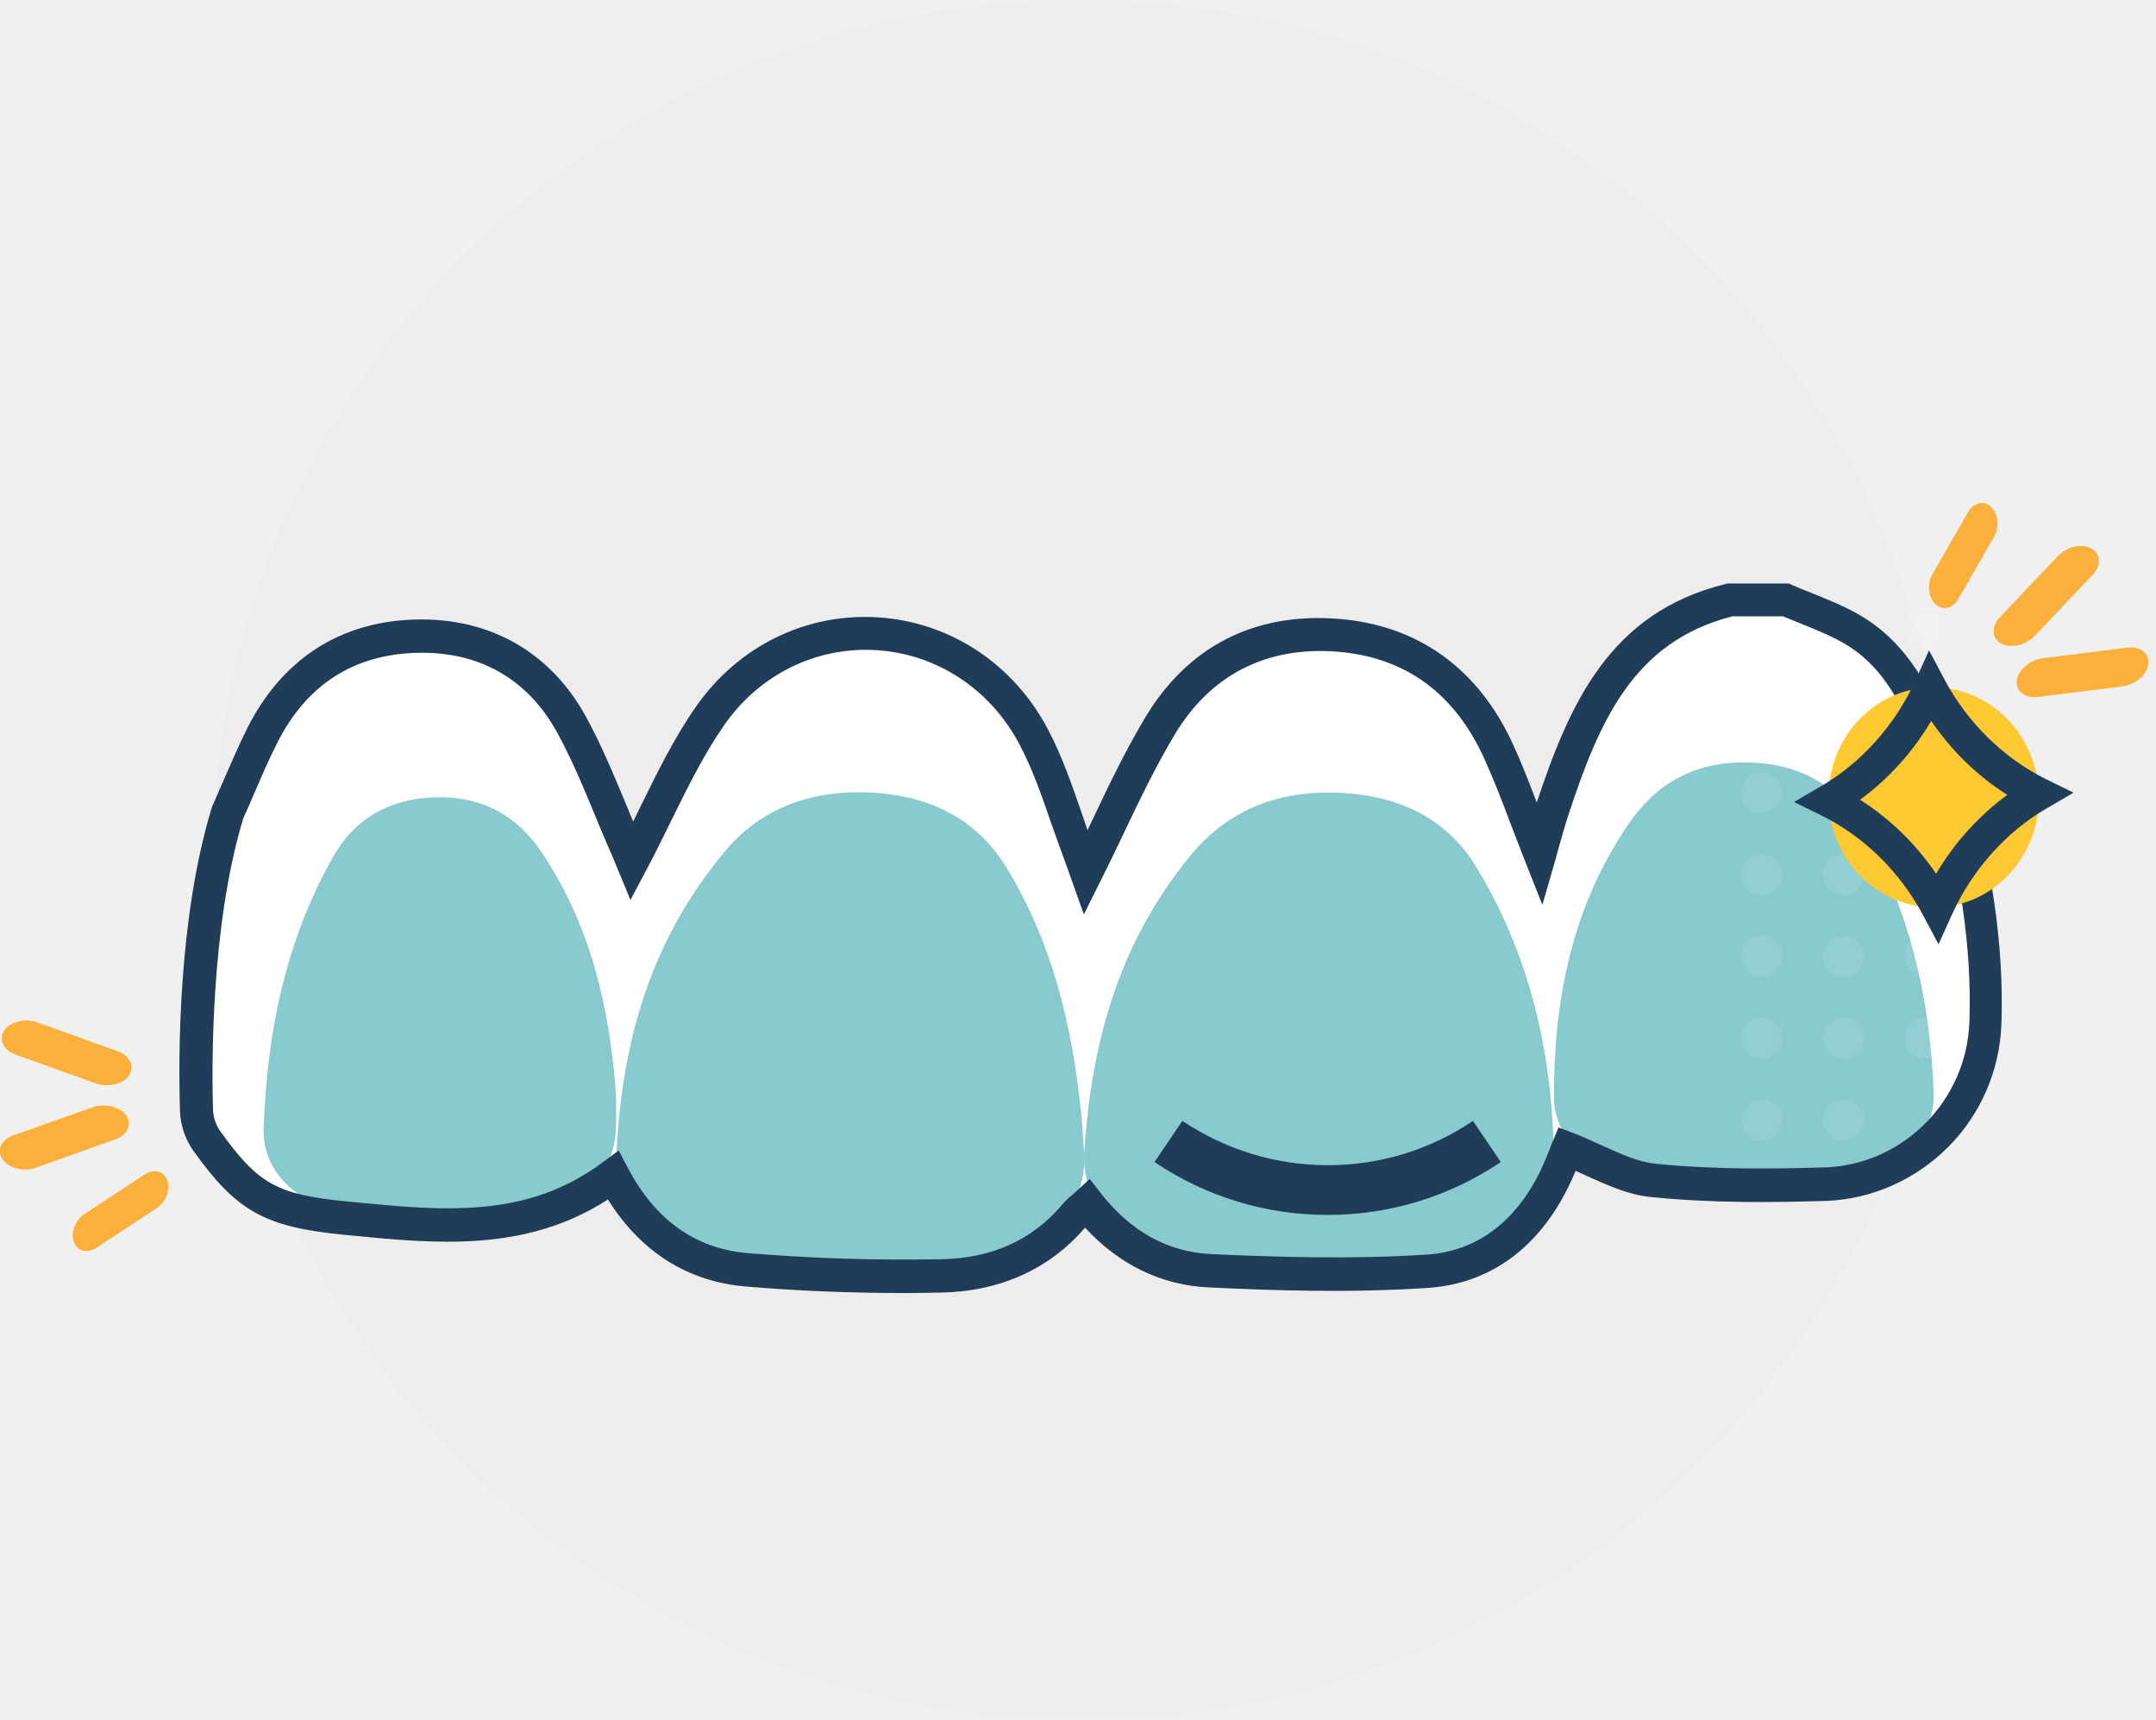
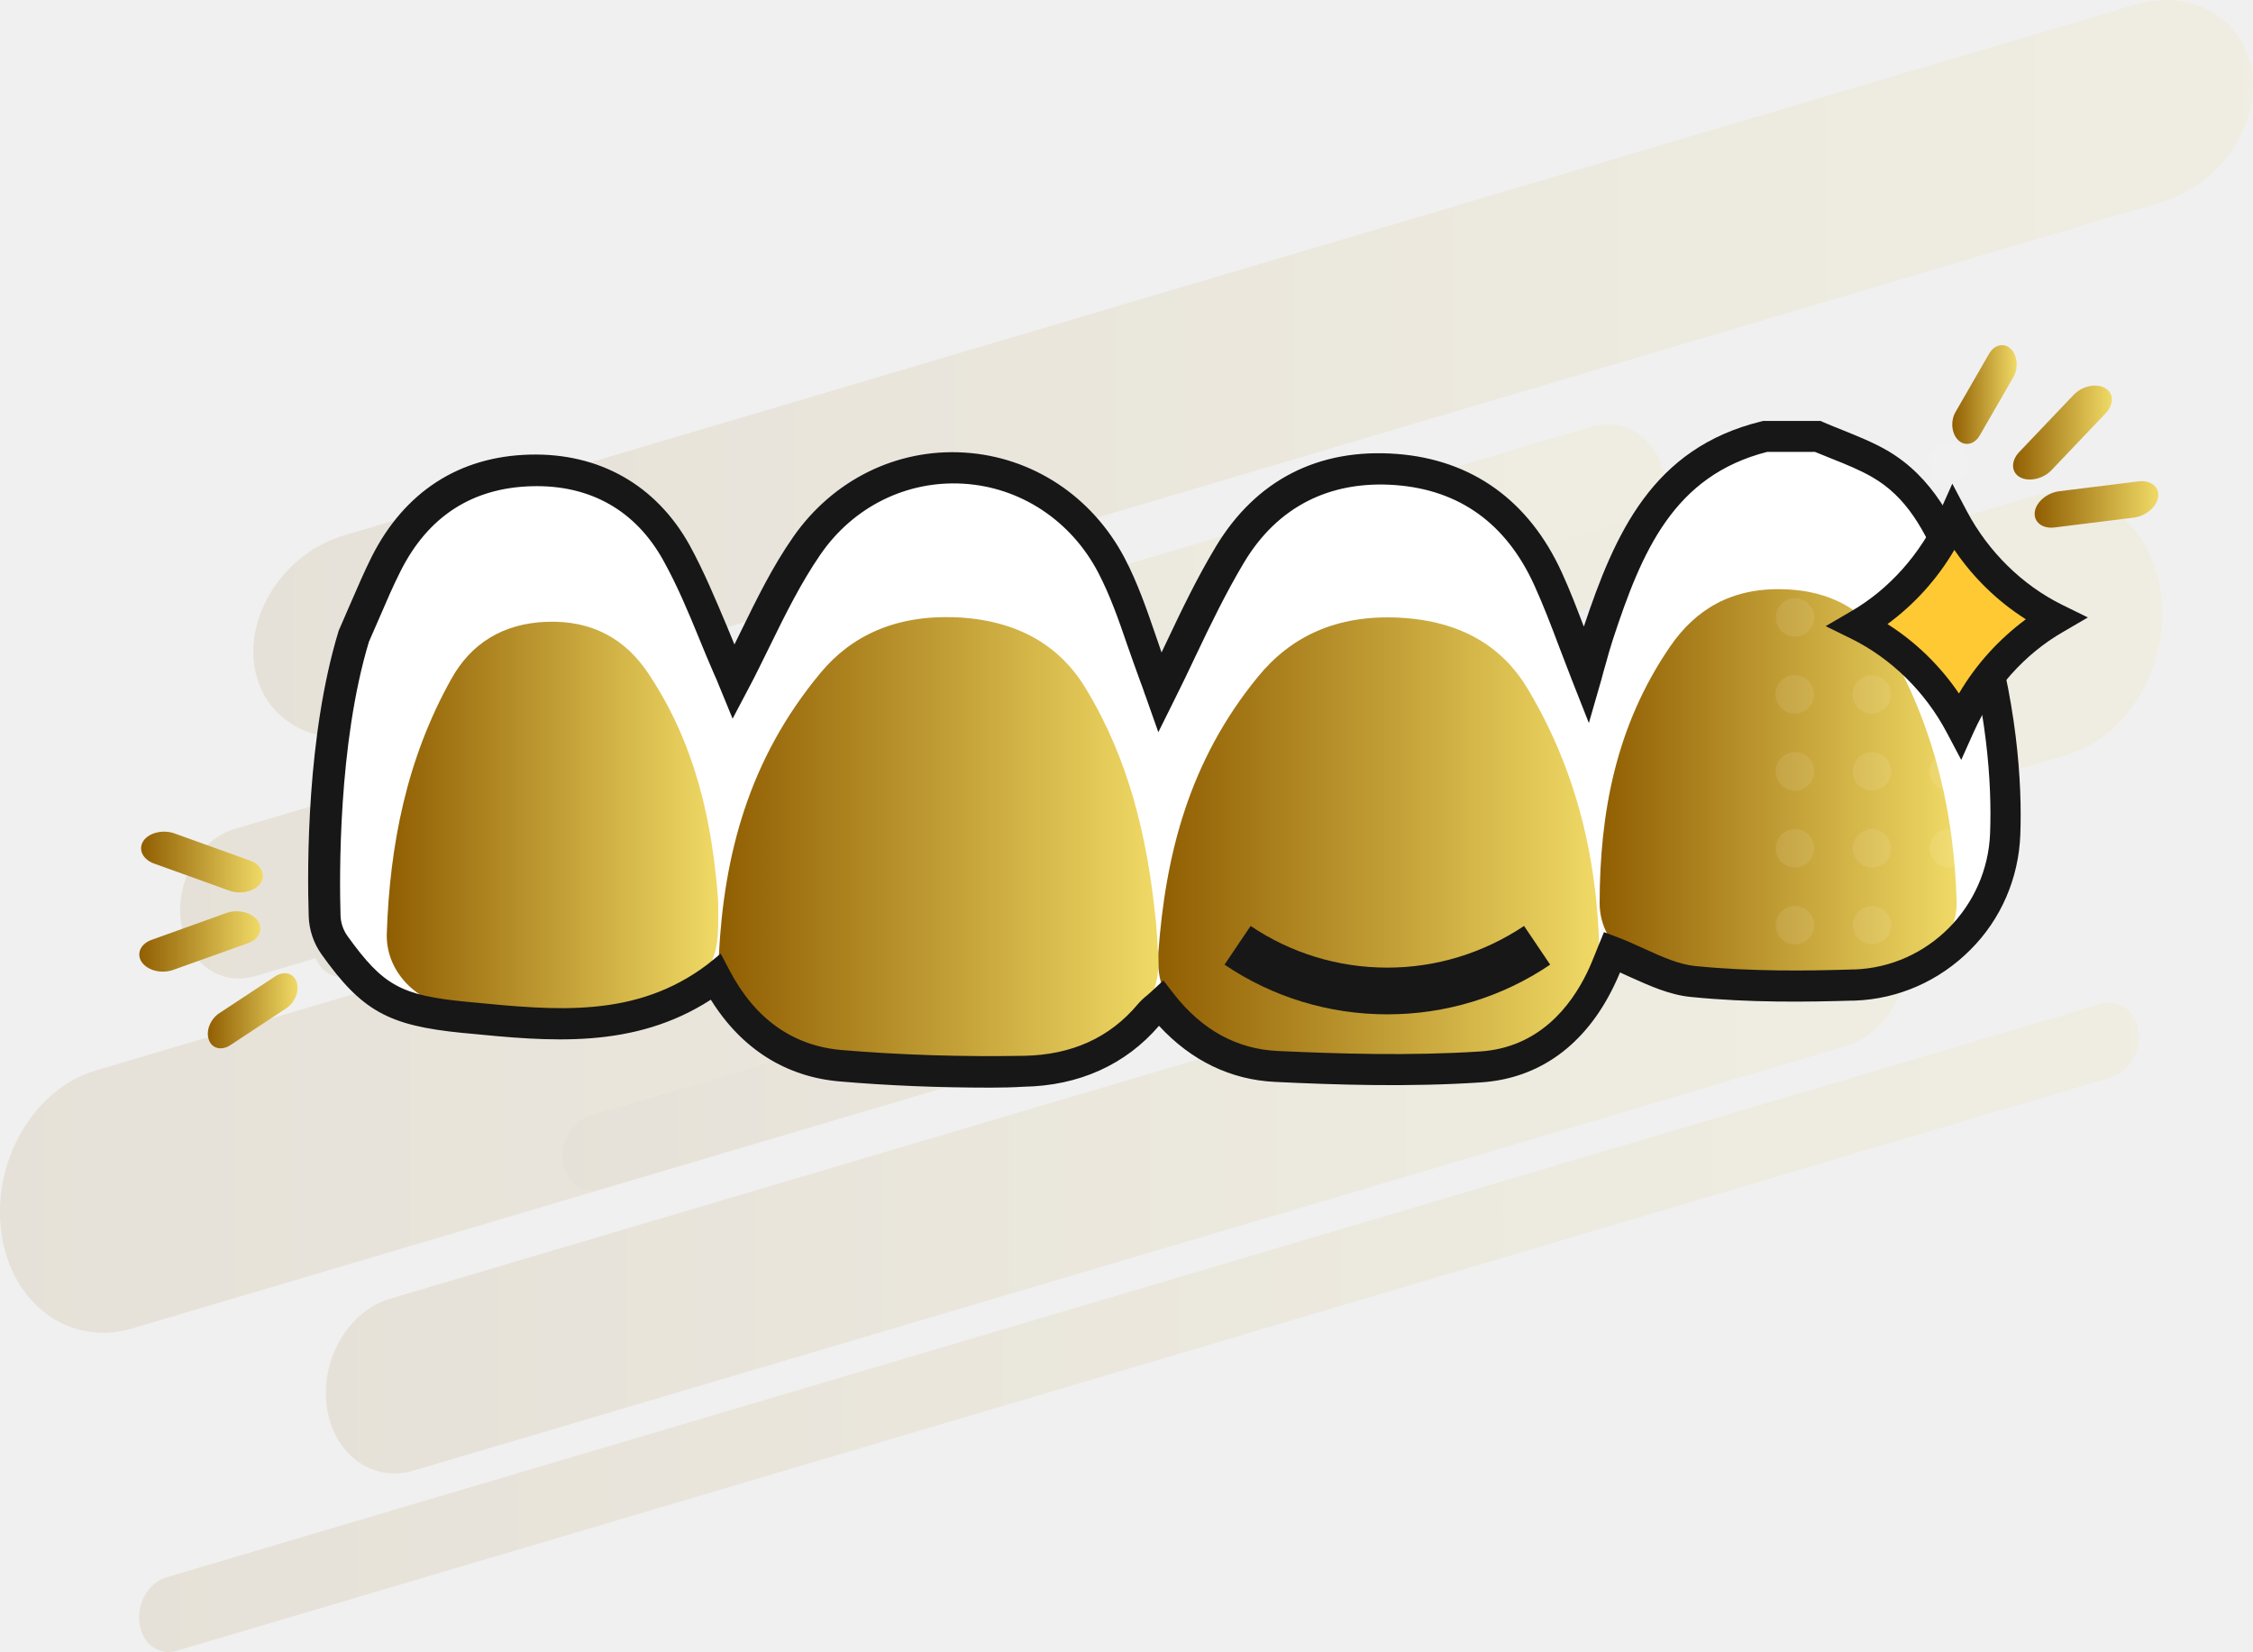
- <svg xmlns="http://www.w3.org/2000/svg" width="143" height="114" viewBox="0 0 143 114" fill="none">
-   <ellipse cx="71.664" cy="57" rx="57.5" ry="57" fill="#EEECEC" />
-   <g clip-path="url(#clip0)">
-     <path d="M22.887 50.908L23.049 50.485L20.567 49.495L20.405 49.917C20.113 50.632 19.854 51.346 19.61 52.077L22.14 52.938C22.368 52.256 22.611 51.574 22.887 50.908Z" fill="#1F3D59" />
-     <path d="M18.783 54.708C16.999 61.253 16.723 68.253 18.021 74.928L20.648 74.425C19.432 68.139 19.691 61.578 21.362 55.423L18.783 54.708Z" fill="#1F3D59" />
-     <path d="M8.563 71.306C8.174 71.891 7.185 72.135 6.357 71.842L1.053 69.942C0.226 69.65 -0.114 68.935 0.275 68.334C0.664 67.749 1.653 67.506 2.481 67.798L7.785 69.698C8.612 69.991 8.953 70.722 8.563 71.306Z" fill="#FBB03B" />
-     <path d="M11.095 78.274C11.322 78.891 10.997 79.719 10.381 80.125L6.407 82.74C5.791 83.146 5.109 82.967 4.898 82.35C4.671 81.733 4.996 80.905 5.612 80.499L9.586 77.884C10.203 77.478 10.884 77.656 11.095 78.274Z" fill="#FBB03B" />
-     <path d="M8.37 73.97C8.775 74.571 8.451 75.285 7.64 75.561L2.384 77.429C1.573 77.721 0.584 77.478 0.162 76.877C-0.243 76.276 0.081 75.561 0.892 75.285L6.164 73.418C6.975 73.141 7.964 73.385 8.37 73.97Z" fill="#FBB03B" />
-     <path d="M15.085 53.864C15.896 52.028 16.561 50.372 17.372 48.78C19.48 44.59 22.951 42.3 27.574 42.186C32.051 42.073 35.668 44.038 37.858 48.001C39.285 50.583 40.291 53.393 41.491 56.105C41.67 56.511 41.816 56.917 41.897 57.079C43.584 53.88 44.995 50.453 47.055 47.497C52.537 39.572 64.086 40.351 68.563 48.894C69.844 51.346 70.59 54.058 71.579 56.657C71.758 57.128 71.92 57.599 72.001 57.843C73.623 54.594 75.067 51.233 76.932 48.13C79.544 43.794 83.615 41.731 88.676 42.105C93.736 42.495 97.321 45.223 99.397 49.836C100.354 51.947 101.116 54.156 102.09 56.624C102.414 55.504 102.641 54.627 102.917 53.782C104.977 47.546 107.41 41.585 114.725 39.799H118.44C119.899 40.432 121.424 40.936 122.803 41.731C125.706 43.404 127.117 46.246 128.301 49.219C128.593 49.95 128.902 50.697 129.275 51.622C131.464 58.606 131.805 64.225 131.675 67.879C131.464 73.661 126.842 78.323 121.067 78.55C121.019 78.55 120.986 78.55 120.937 78.55C117.174 78.664 113.395 78.68 109.664 78.29C107.734 78.095 105.901 76.942 103.939 76.195C103.744 76.666 103.468 77.429 103.128 78.144C101.408 81.701 98.57 84.056 94.677 84.315C89.892 84.64 85.058 84.51 80.257 84.283C76.981 84.137 74.223 82.545 72.099 79.817C71.79 80.109 71.498 80.32 71.288 80.58C68.984 83.341 65.886 84.559 62.431 84.624C58.117 84.705 53.786 84.575 49.488 84.218C45.449 83.877 42.529 81.555 40.648 77.965C35.149 82.107 28.953 81.392 22.87 80.791C17.826 80.288 16.334 79.378 13.706 75.708C13.268 75.107 13.025 74.376 13.009 73.629C12.928 70.429 12.879 61.156 15.085 53.864Z" fill="white" />
-     <path d="M87.638 84.023C90.216 83.877 92.39 83.763 94.58 83.617C95.31 83.568 96.023 83.455 96.737 83.325C100.305 82.675 103.047 80.401 103.063 77.657C103.095 70.738 101.798 63.965 97.986 57.599C96.218 54.643 93.315 52.792 88.935 52.581C84.475 52.353 81.263 53.928 78.944 56.754C74.045 62.731 72.407 69.374 71.92 76.244C71.661 80.093 74.451 82.708 79.495 83.341C82.317 83.666 85.156 83.812 87.638 84.023Z" fill="#88CACE" />
-     <path d="M56.9 84.055C59.642 83.844 62.188 83.763 64.702 83.438C69.439 82.821 72.115 80.141 71.904 76.471C71.839 75.48 71.79 74.473 71.677 73.483C71.077 67.993 69.844 62.617 66.778 57.566C64.962 54.562 61.977 52.71 57.533 52.548C53.364 52.402 50.25 53.847 48.06 56.478C42.983 62.569 41.248 69.357 40.891 76.422C40.696 80.093 43.421 82.691 48.206 83.292C51.126 83.65 54.111 83.812 56.9 84.055Z" fill="#88CACE" />
-     <path d="M115.423 78.615C117.726 78.404 120.256 78.257 122.738 77.884C126.079 77.38 128.334 75.253 128.253 72.573C128.058 66.499 126.761 60.587 123.63 55.033C122.138 52.386 119.753 50.68 116.088 50.566C112.357 50.437 109.81 52.012 108.026 54.627C104.182 60.246 103.079 66.385 103.063 72.703C103.063 75.464 105.334 77.51 108.626 77.981C110.784 78.306 112.99 78.404 115.423 78.615Z" fill="#88CACE" />
-     <path d="M40.859 72.557C40.437 66.921 39.237 61.48 35.944 56.543C34.322 54.107 31.986 52.759 28.775 52.873C25.66 52.986 23.422 54.416 22.043 56.9C18.88 62.552 17.696 68.626 17.485 74.879C17.404 77.38 19.318 79.54 22.027 80.093C26.65 81.034 31.337 81.132 35.993 80.239C38.831 79.686 40.664 77.656 40.842 75.042C40.891 74.213 40.859 73.385 40.859 72.557Z" fill="#88CACE" />
-     <path d="M88.076 77.267C84.621 77.267 81.279 76.244 78.424 74.327L76.575 77.056C79.965 79.346 83.939 80.564 88.059 80.564C92.179 80.564 96.153 79.346 99.543 77.056L97.694 74.327C94.872 76.244 91.53 77.267 88.076 77.267Z" fill="#1F3D59" />
-     <path d="M60.047 85.745C56.381 85.745 52.813 85.598 49.423 85.306C45.611 84.981 42.481 83 40.323 79.54C34.857 83.065 28.921 82.48 23.146 81.912L22.789 81.879C17.55 81.359 15.701 80.32 12.846 76.341C12.279 75.545 11.97 74.619 11.938 73.661C11.825 70.056 11.808 60.896 14.047 53.555L14.063 53.49L14.095 53.425C14.355 52.84 14.598 52.272 14.841 51.72C15.361 50.534 15.847 49.397 16.399 48.293C18.702 43.713 22.562 41.212 27.558 41.082C32.473 40.952 36.479 43.226 38.831 47.465C39.853 49.316 40.664 51.281 41.459 53.181C41.637 53.604 41.816 54.042 41.994 54.481C42.14 54.172 42.302 53.863 42.448 53.555C43.551 51.314 44.687 48.975 46.146 46.88C48.936 42.868 53.429 40.643 58.198 40.936C62.999 41.228 67.233 44.021 69.52 48.39C70.444 50.144 71.093 52.028 71.726 53.863C71.855 54.253 72.001 54.643 72.131 55.049C72.245 54.822 72.342 54.594 72.456 54.367C73.526 52.109 74.645 49.771 75.959 47.578C78.781 42.868 83.193 40.611 88.724 41.033C94.044 41.439 98.067 44.33 100.37 49.397C100.938 50.632 101.425 51.898 101.927 53.214C104.117 46.636 106.777 40.611 114.449 38.727L114.579 38.694H118.65L118.861 38.792C119.299 38.987 119.77 39.165 120.208 39.344C121.246 39.766 122.316 40.188 123.322 40.773C126.615 42.673 128.139 45.905 129.291 48.796C129.486 49.283 129.68 49.771 129.907 50.323L130.297 51.281C132.567 58.508 132.876 64.306 132.746 67.912C132.632 70.981 131.383 73.889 129.21 76.065C127.036 78.241 124.149 79.524 121.084 79.638H120.938C117.791 79.735 113.655 79.8 109.502 79.378C107.994 79.232 106.599 78.582 105.253 77.981C105.009 77.868 104.75 77.754 104.506 77.64C104.377 77.949 104.231 78.29 104.069 78.615C102.041 82.789 98.797 85.127 94.71 85.403C89.616 85.745 84.507 85.582 80.16 85.371C77.029 85.225 74.224 83.861 71.969 81.408C69.617 84.153 66.308 85.647 62.415 85.712C61.653 85.728 60.842 85.745 60.047 85.745ZM41.037 76.292L41.637 77.429C43.454 80.905 46.13 82.805 49.601 83.097C53.672 83.438 57.987 83.585 62.448 83.503C65.805 83.438 68.498 82.22 70.477 79.849C70.688 79.605 70.898 79.41 71.125 79.232C71.207 79.151 71.304 79.086 71.401 78.988L72.277 78.176L73.007 79.118C75.002 81.668 77.468 83.032 80.355 83.162C84.621 83.357 89.665 83.519 94.645 83.195C98.765 82.919 101.019 80.028 102.171 77.64C102.398 77.169 102.609 76.65 102.771 76.244C102.836 76.065 102.901 75.903 102.966 75.756L103.371 74.766L104.361 75.139C105.009 75.383 105.626 75.675 106.242 75.951C107.491 76.52 108.659 77.056 109.81 77.169C113.817 77.575 117.872 77.51 120.938 77.413H121.067C126.242 77.218 130.426 72.995 130.621 67.798C130.751 64.371 130.443 58.849 128.285 51.947L127.945 51.119C127.718 50.566 127.523 50.079 127.328 49.592C126.014 46.344 124.717 44.054 122.3 42.657C121.424 42.154 120.467 41.764 119.461 41.358C119.072 41.196 118.667 41.033 118.261 40.871H114.904C108.318 42.544 106.064 47.854 104.004 54.107C103.825 54.659 103.663 55.211 103.485 55.861C103.387 56.186 103.29 56.543 103.193 56.917L102.301 60.002L101.116 57.014C100.808 56.218 100.516 55.455 100.224 54.708C99.641 53.149 99.073 51.687 98.44 50.29C96.461 45.938 93.169 43.55 88.627 43.209C83.988 42.868 80.29 44.752 77.922 48.699C76.656 50.81 75.57 53.084 74.515 55.293C74.045 56.3 73.542 57.323 73.039 58.33L71.888 60.636L71.028 58.216C70.996 58.151 70.979 58.054 70.931 57.956C70.85 57.713 70.736 57.371 70.606 57.047C70.298 56.218 70.006 55.374 69.714 54.562C69.082 52.727 68.481 51.005 67.638 49.397C65.708 45.711 62.139 43.355 58.117 43.112C54.127 42.868 50.347 44.736 48.012 48.114C46.649 50.079 45.546 52.337 44.476 54.513C43.973 55.52 43.47 56.576 42.919 57.599L41.816 59.678L40.923 57.518C40.907 57.469 40.875 57.404 40.842 57.323C40.761 57.112 40.648 56.836 40.518 56.559C40.145 55.715 39.788 54.854 39.447 54.026C38.685 52.174 37.89 50.274 36.933 48.536C34.971 44.996 31.759 43.177 27.639 43.291C23.438 43.404 20.324 45.418 18.377 49.283C17.842 50.339 17.372 51.427 16.869 52.597C16.642 53.133 16.399 53.685 16.139 54.253C13.949 61.464 14.047 70.868 14.128 73.58C14.144 74.1 14.322 74.62 14.631 75.042C17.128 78.517 18.377 79.216 23 79.67L23.357 79.703C29.326 80.288 34.954 80.856 39.999 77.056L41.037 76.292Z" fill="#1F3D59" />
-     <g opacity="0.3">
-       <path opacity="0.3" d="M120.921 74.279C120.921 73.531 121.521 72.914 122.284 72.914C123.03 72.914 123.646 73.515 123.646 74.262C123.646 75.009 123.046 75.627 122.284 75.627C121.538 75.643 120.921 75.026 120.921 74.279Z" fill="white" />
-       <path opacity="0.3" d="M115.488 74.279C115.488 73.531 116.088 72.914 116.85 72.914C117.596 72.914 118.213 73.515 118.213 74.262C118.213 75.009 117.612 75.627 116.85 75.627C116.104 75.643 115.488 75.026 115.488 74.279Z" fill="white" />
-       <path opacity="0.3" d="M120.921 68.854C120.921 68.107 121.521 67.49 122.284 67.49C123.03 67.49 123.646 68.091 123.646 68.854C123.646 69.601 123.046 70.218 122.284 70.218C121.521 70.202 120.921 69.601 120.921 68.854Z" fill="white" />
-       <path opacity="0.3" d="M115.488 68.854C115.488 68.107 116.088 67.49 116.85 67.49C117.596 67.49 118.213 68.091 118.213 68.854C118.213 69.601 117.612 70.218 116.85 70.218C116.104 70.218 115.488 69.601 115.488 68.854Z" fill="white" />
-       <path opacity="0.3" d="M120.921 63.43C120.921 62.683 121.521 62.065 122.284 62.065C123.03 62.065 123.646 62.666 123.646 63.43C123.646 64.193 123.046 64.794 122.284 64.794C121.521 64.778 120.921 64.177 120.921 63.43Z" fill="white" />
-       <path opacity="0.3" d="M115.488 63.43C115.488 62.683 116.088 62.065 116.85 62.065C117.596 62.065 118.213 62.666 118.213 63.43C118.213 64.177 117.612 64.794 116.85 64.794C116.088 64.778 115.488 64.177 115.488 63.43Z" fill="white" />
-       <path opacity="0.3" d="M120.905 57.989C120.905 57.242 121.505 56.624 122.268 56.624C123.014 56.624 123.63 57.225 123.63 57.989C123.63 58.736 123.03 59.353 122.268 59.353C121.521 59.353 120.921 58.736 120.905 57.989Z" fill="white" />
-       <path opacity="0.3" d="M116.834 59.353C117.586 59.353 118.196 58.742 118.196 57.989C118.196 57.235 117.586 56.624 116.834 56.624C116.081 56.624 115.471 57.235 115.471 57.989C115.471 58.742 116.081 59.353 116.834 59.353Z" fill="white" />
-       <path opacity="0.3" d="M120.905 52.564C120.905 51.817 121.505 51.2 122.268 51.2C123.014 51.2 123.63 51.801 123.63 52.548C123.63 53.295 123.03 53.912 122.268 53.912C121.521 53.929 120.905 53.312 120.905 52.564Z" fill="white" />
-       <path opacity="0.3" d="M115.488 52.564C115.488 51.817 116.088 51.2 116.85 51.2C117.596 51.2 118.213 51.801 118.213 52.548C118.213 53.295 117.612 53.912 116.85 53.912C116.088 53.929 115.488 53.312 115.488 52.564Z" fill="white" />
-       <path opacity="0.3" d="M127.701 67.49C128.447 67.49 129.064 68.091 129.064 68.854C129.064 69.601 128.464 70.218 127.701 70.218C126.955 70.218 126.339 69.617 126.339 68.854C126.355 68.091 126.955 67.49 127.701 67.49Z" fill="white" />
-       <path opacity="0.3" d="M127.701 64.778C128.454 64.778 129.064 64.167 129.064 63.413C129.064 62.66 128.454 62.049 127.701 62.049C126.949 62.049 126.339 62.66 126.339 63.413C126.339 64.167 126.949 64.778 127.701 64.778Z" fill="white" />
-       <path opacity="0.3" d="M127.701 59.337C128.454 59.337 129.064 58.726 129.064 57.973C129.064 57.219 128.454 56.608 127.701 56.608C126.949 56.608 126.339 57.219 126.339 57.973C126.339 58.726 126.949 59.337 127.701 59.337Z" fill="white" />
-       <path opacity="0.3" d="M127.701 53.896C128.454 53.896 129.064 53.285 129.064 52.532C129.064 51.778 128.454 51.167 127.701 51.167C126.949 51.167 126.339 51.778 126.339 52.532C126.339 53.285 126.949 53.896 127.701 53.896Z" fill="white" />
-       <path opacity="0.3" d="M120.905 47.14C120.905 46.393 121.505 45.776 122.268 45.776C123.014 45.776 123.63 46.377 123.63 47.14C123.63 47.887 123.03 48.504 122.268 48.504C121.521 48.488 120.905 47.887 120.905 47.14Z" fill="white" />
-       <path opacity="0.3" d="M115.471 47.14C115.471 46.393 116.071 45.776 116.834 45.776C117.58 45.776 118.196 46.377 118.196 47.14C118.196 47.887 117.596 48.504 116.834 48.504C116.088 48.504 115.471 47.887 115.471 47.14Z" fill="white" />
-       <path opacity="0.3" d="M127.685 45.759C128.431 45.759 129.048 46.36 129.048 47.123C129.048 47.887 128.447 48.488 127.685 48.488C126.939 48.488 126.323 47.887 126.323 47.123C126.323 46.36 126.939 45.759 127.685 45.759Z" fill="white" />
-       <path opacity="0.3" d="M127.685 40.319C128.431 40.319 129.048 40.919 129.048 41.683C129.048 42.43 128.447 43.047 127.685 43.047C126.939 43.047 126.323 42.446 126.323 41.683C126.339 40.936 126.939 40.319 127.685 40.319Z" fill="white" />
+ <svg xmlns="http://www.w3.org/2000/svg" version="1.1" id="Capa_1" x="0px" y="0px" viewBox="0 0 983.8 721.3" style="enable-background:new 0 0 983.8 721.3;" xml:space="preserve">
+   <style type="text/css">
+ 	.st0{opacity:0.1;}
+ 	.st1{fill:url(#SVGID_1_);}
+ 	.st2{fill:url(#SVGID_2_);}
+ 	.st3{fill:url(#SVGID_3_);}
+ 	.st4{fill:url(#SVGID_4_);}
+ 	.st5{fill:url(#SVGID_5_);}
+ 	.st6{fill:url(#SVGID_6_);}
+ 	.st7{fill:url(#SVGID_7_);}
+ 	.st8{fill:none;}
+ 	.st9{fill:#171717;}
+ 	.st10{fill:url(#SVGID_8_);}
+ 	.st11{fill:url(#SVGID_9_);}
+ 	.st12{fill:url(#SVGID_10_);}
+ 	.st13{fill:#FFFFFF;}
+ 	.st14{fill:url(#SVGID_11_);}
+ 	.st15{fill:url(#SVGID_12_);}
+ 	.st16{fill:url(#SVGID_13_);}
+ 	.st17{fill:url(#SVGID_14_);}
+ 	.st18{opacity:0.3;}
+ 	.st19{opacity:0.3;fill:#FFFFFF;enable-background:new    ;}
+ 	.st20{fill:url(#SVGID_15_);}
+ 	.st21{fill:url(#SVGID_16_);}
+ 	.st22{fill:url(#SVGID_17_);}
+ 	.st23{fill:#FFC933;}
+ </style>
+   <g class="st0">
+     <linearGradient id="SVGID_1_" gradientUnits="userSpaceOnUse" x1="-9.094947e-13" y1="398.544" x2="944.295" y2="398.544">
+       <stop offset="0" style="stop-color:#905E02" />
+       <stop offset="1" style="stop-color:#F0DA66" />
+     </linearGradient>
+     <path class="st1" d="M886.6,217L41.8,467.4c-27.1,8-45.6,39.8-41.2,70.9l0,0c4.3,31.1,29.8,49.8,57,41.8l844.8-250.4   c27.1-8,45.6-39.8,41.2-70.9l0,0C939.2,227.7,913.7,209,886.6,217z" />
+     <linearGradient id="SVGID_2_" gradientUnits="userSpaceOnUse" x1="110.65" y1="160.993" x2="983.845" y2="160.993">
+       <stop offset="0" style="stop-color:#905E02" />
+       <stop offset="1" style="stop-color:#F0DA66" />
+     </linearGradient>
+     <path class="st2" d="M932,2.1L150.4,233.7c-25.1,7.4-42.7,32.8-39.4,56.6l0,0c3.3,23.8,26.4,37.1,51.4,29.6L944,88.2   c25.1-7.4,42.7-32.8,39.4-56.6l0,0C980.1,7.9,957.1-5.4,932,2.1z" />
+     <linearGradient id="SVGID_3_" gradientUnits="userSpaceOnUse" x1="78.706" y1="306.244" x2="727.789" y2="306.244">
+       <stop offset="0" style="stop-color:#905E02" />
+       <stop offset="1" style="stop-color:#F0DA66" />
+     </linearGradient>
+     <path class="st3" d="M111.5,426.2l592.3-175.5c15.5-4.6,26-22.7,23.6-40.5c-2.5-17.8-17.1-28.5-32.5-23.9L102.6,361.9   c-15.5,4.6-26,22.7-23.6,40.5C81.5,420.1,96,430.8,111.5,426.2z" />
+     <linearGradient id="SVGID_4_" gradientUnits="userSpaceOnUse" x1="142.324" y1="512.01" x2="833.671" y2="512.01">
+       <stop offset="0" style="stop-color:#905E02" />
+       <stop offset="1" style="stop-color:#F0DA66" />
+     </linearGradient>
+     <path class="st4" d="M795.2,381.9l-625,185.2c-18.1,5.4-30.4,26.5-27.5,47.2s19.9,33.2,38,27.8l625-185.2   c18.1-5.4,30.4-26.5,27.5-47.2C830.2,389,813.2,376.6,795.2,381.9z" />
+     <g>
+       <g>
+         <linearGradient id="SVGID_5_" gradientUnits="userSpaceOnUse" x1="136.478" y1="318.14" x2="785.217" y2="318.14">
+           <stop offset="0" style="stop-color:#905E02" />
+           <stop offset="1" style="stop-color:#F0DA66" />
+         </linearGradient>
+         <path class="st5" d="M152.9,426.1l620.3-183.8c7.7-2.3,13-11.4,11.8-20.2c-1.2-8.9-8.5-14.2-16.3-11.9L148.4,393.9     c-7.7,2.3-13,11.4-11.8,20.2C137.9,423,145.1,428.4,152.9,426.1z" />
+         <linearGradient id="SVGID_6_" gradientUnits="userSpaceOnUse" x1="245.678" y1="438.694" x2="709.817" y2="438.694">
+           <stop offset="0" style="stop-color:#905E02" />
+           <stop offset="1" style="stop-color:#F0DA66" />
+         </linearGradient>
+         <path class="st6" d="M257.6,487.2c-7.7,2.3-13,11.4-11.8,20.2c1.2,8.9,8.5,14.2,16.3,11.9l435.7-129.1c7.7-2.3,13-11.4,11.8-20.2     c-1.2-8.9-8.5-14.2-16.3-11.9L257.6,487.2z" />
+         <linearGradient id="SVGID_7_" gradientUnits="userSpaceOnUse" x1="60.751" y1="579.544" x2="934.017" y2="579.544">
+           <stop offset="0" style="stop-color:#905E02" />
+           <stop offset="1" style="stop-color:#F0DA66" />
+         </linearGradient>
+         <path class="st7" d="M917.5,438.3L72.7,688.7c-7.8,2.3-13.1,11.3-11.8,20.2c1.2,8.9,8.5,14.2,16.3,11.9L922,470.4     c7.7-2.3,13-11.4,11.8-20.2C932.5,441.3,925.2,436,917.5,438.3z" />
+       </g>
    </g>
-     <path d="M133.768 45.126C133.849 44.428 134.627 43.762 135.487 43.648L141.083 42.95C141.943 42.836 142.591 43.323 142.494 44.038C142.413 44.736 141.634 45.402 140.775 45.516L135.179 46.214C134.319 46.328 133.687 45.84 133.768 45.126Z" fill="#FBB03B" />
-     <path d="M128.366 40.059C127.896 39.604 127.799 38.711 128.172 38.077L130.54 33.952C130.913 33.319 131.594 33.156 132.065 33.611C132.535 34.066 132.632 34.959 132.259 35.592L129.891 39.718C129.518 40.367 128.837 40.513 128.366 40.059Z" fill="#FBB03B" />
-     <path d="M132.73 42.673C132.097 42.332 132.065 41.536 132.648 40.919L136.493 36.875C137.093 36.242 138.082 36.015 138.715 36.372C139.347 36.713 139.38 37.509 138.796 38.126L134.952 42.17C134.368 42.787 133.362 43.014 132.73 42.673Z" fill="#FBB03B" />
-     <path d="M128.497 60.163C132.347 60.036 135.361 56.67 135.229 52.645C135.097 48.62 131.869 45.459 128.019 45.586C124.169 45.712 121.155 49.078 121.287 53.104C121.419 57.129 124.647 60.29 128.497 60.163Z" fill="#FFC933" />
-     <path d="M128.577 62.617L127.539 60.669C126.014 57.81 123.63 55.471 120.808 54.075L118.991 53.181L120.743 52.158C123.468 50.583 125.69 48.082 127.036 45.142L127.945 43.128L128.983 45.077C130.507 47.935 132.892 50.274 135.714 51.671L137.531 52.564L135.779 53.587C133.054 55.163 130.832 57.664 129.486 60.603L128.577 62.617ZM123.371 53.035C125.366 54.302 127.069 55.959 128.415 57.94C129.632 55.877 131.237 54.107 133.135 52.71C131.14 51.444 129.437 49.787 128.091 47.806C126.874 49.868 125.268 51.639 123.371 53.035Z" fill="#1F3D59" />
  </g>
-   <defs>
-     <clipPath id="clip0">
-       <rect width="142.51" height="52.394" fill="white" transform="translate(0 33.3511)" />
-     </clipPath>
-   </defs>
+   <rect x="538.5" y="296.6" class="st8" width="142.5" height="52.4" />
+   <g>
+     <path class="st9" d="M202.4,259.4l1-2.6l-15.4-6.1l-1,2.6c-1.8,4.4-3.4,8.8-4.9,13.4l15.7,5.3C199.2,267.7,200.7,263.5,202.4,259.4   z" />
+     <path class="st9" d="M177,282.9c-11,40.5-12.7,83.8-4.7,125.1l16.3-3.1c-7.5-38.9-5.9-79.5,4.4-117.6L177,282.9z" />
+     <linearGradient id="SVGID_8_" gradientUnits="userSpaceOnUse" x1="61.534" y1="376.376" x2="114.807" y2="376.376">
+       <stop offset="0" style="stop-color:#905E02" />
+       <stop offset="1" style="stop-color:#F0DA66" />
+     </linearGradient>
+     <path class="st10" d="M113.8,385.6c-2.4,3.6-8.5,5.1-13.6,3.3l-32.8-11.8c-5.1-1.8-7.2-6.2-4.8-9.9c2.4-3.6,8.5-5.1,13.6-3.3   l32.8,11.8C114.1,377.4,116.2,382,113.8,385.6z" />
+     <linearGradient id="SVGID_9_" gradientUnits="userSpaceOnUse" x1="90.688" y1="441.293" x2="129.925" y2="441.293">
+       <stop offset="0" style="stop-color:#905E02" />
+       <stop offset="1" style="stop-color:#F0DA66" />
+     </linearGradient>
+     <path class="st11" d="M129.5,428.7c1.4,3.8-0.6,8.9-4.4,11.5l-24.6,16.2c-3.8,2.5-8,1.4-9.3-2.4c-1.4-3.8,0.6-8.9,4.4-11.5   l24.6-16.2C124,423.8,128.2,424.9,129.5,428.7z" />
+     <linearGradient id="SVGID_10_" gradientUnits="userSpaceOnUse" x1="60.751" y1="411.076" x2="113.695" y2="411.076">
+       <stop offset="0" style="stop-color:#905E02" />
+       <stop offset="1" style="stop-color:#F0DA66" />
+     </linearGradient>
+     <path class="st12" d="M112.6,402.1c2.5,3.7,0.5,8.1-4.5,9.8l-32.5,11.6c-5,1.8-11.1,0.3-13.7-3.4c-2.5-3.7-0.5-8.1,4.5-9.8   L99,398.6C104,396.9,110.1,398.4,112.6,402.1z" />
+     <path class="st13" d="M154.2,277.6c5-11.4,9.1-21.6,14.2-31.5c13-25.9,34.5-40.1,63.1-40.8c27.7-0.7,50.1,11.5,63.6,36   c8.8,16,15.1,33.4,22.5,50.1c1.1,2.5,2,5,2.5,6c10.4-19.8,19.2-41,31.9-59.3c33.9-49,105.4-44.2,133.1,8.6   c7.9,15.2,12.5,32,18.7,48c1.1,2.9,2.1,5.8,2.6,7.3c10-20.1,19-40.9,30.5-60.1c16.2-26.8,41.3-39.6,72.7-37.3   c31.3,2.4,53.5,19.3,66.3,47.8c5.9,13.1,10.6,26.7,16.7,42c2-6.9,3.4-12.4,5.1-17.6c12.7-38.6,27.8-75.5,73.1-86.5h23   c9,3.9,18.5,7,27,12c18,10.4,26.7,27.9,34,46.3c1.8,4.5,3.7,9.1,6,14.9c13.5,43.2,15.7,78,14.9,100.6c-1.3,35.8-29.9,64.6-65.6,66   c-0.3,0-0.5,0-0.8,0c-23.3,0.7-46.7,0.8-69.8-1.6c-11.9-1.2-23.3-8.3-35.4-13c-1.2,2.9-2.9,7.6-5,12.1   c-10.6,22-28.2,36.6-52.3,38.2c-29.6,2-59.5,1.2-89.2-0.2c-20.3-0.9-37.3-10.8-50.5-27.6c-1.9,1.8-3.7,3.1-5,4.7   c-14.3,17.1-33.4,24.6-54.8,25c-26.7,0.5-53.5-0.3-80.1-2.5c-25-2.1-43.1-16.5-54.7-38.7c-34,25.6-72.4,21.2-110,17.5   c-31.2-3.1-40.4-8.7-56.7-31.5c-2.7-3.7-4.2-8.2-4.3-12.9C140.8,380.1,140.5,322.8,154.2,277.6z" />
+     <linearGradient id="SVGID_11_" gradientUnits="userSpaceOnUse" x1="505.731" y1="366.914" x2="698.534" y2="366.914">
+       <stop offset="0" style="stop-color:#905E02" />
+       <stop offset="1" style="stop-color:#F0DA66" />
+     </linearGradient>
+     <path class="st14" d="M603.1,464.3c16-0.9,29.4-1.6,43-2.5c4.5-0.3,8.9-1,13.3-1.8c22.1-4,39-18.1,39.1-35.1   c0.2-42.8-7.8-84.7-31.4-124.1c-10.9-18.3-28.9-29.7-56-31.1c-27.6-1.4-47.5,8.3-61.8,25.8c-30.3,37-40.4,78.1-43.5,120.6   c-1.6,23.8,15.7,40,46.9,43.9C570.2,462,587.7,462.9,603.1,464.3z" />
+     <linearGradient id="SVGID_12_" gradientUnits="userSpaceOnUse" x1="313.781" y1="366.949" x2="505.806" y2="366.949">
+       <stop offset="0" style="stop-color:#905E02" />
+       <stop offset="1" style="stop-color:#F0DA66" />
+     </linearGradient>
+     <path class="st15" d="M412.9,464.5c17-1.3,32.7-1.8,48.3-3.8c29.3-3.8,45.9-20.4,44.6-43.1c-0.4-6.1-0.7-12.4-1.4-18.5   c-3.7-34-11.3-67.2-30.3-98.5c-11.2-18.6-29.7-30-57.2-31.1c-25.8-0.9-45.1,8-58.6,24.3c-31.4,37.7-42.2,79.7-44.4,123.4   c-1.2,22.7,15.7,38.8,45.3,42.5C377.2,461.9,395.6,462.9,412.9,464.5z" />
+     <linearGradient id="SVGID_13_" gradientUnits="userSpaceOnUse" x1="698.53" y1="343.995" x2="854.407" y2="343.995">
+       <stop offset="0" style="stop-color:#905E02" />
+       <stop offset="1" style="stop-color:#F0DA66" />
+     </linearGradient>
+     <path class="st16" d="M775,430.8c14.2-1.3,29.9-2.2,45.3-4.5c20.7-3.1,34.6-16.3,34.1-32.9c-1.2-37.6-9.2-74.2-28.6-108.5   c-9.2-16.4-24-26.9-46.7-27.6c-23.1-0.8-38.8,8.9-49.9,25.1c-23.8,34.8-30.6,72.8-30.7,111.8c0,17.1,14.1,29.7,34.4,32.7   C746.3,428.9,760,429.5,775,430.8z" />
+     <linearGradient id="SVGID_14_" gradientUnits="userSpaceOnUse" x1="169.003" y1="358.069" x2="313.706" y2="358.069">
+       <stop offset="0" style="stop-color:#905E02" />
+       <stop offset="1" style="stop-color:#F0DA66" />
+     </linearGradient>
+     <path class="st17" d="M313.6,393.3c-2.6-34.9-10-68.5-30.4-99.1c-10-15.1-24.5-23.4-44.4-22.7c-19.3,0.7-33.1,9.5-41.7,24.9   c-19.6,35-26.9,72.6-28.2,111.2c-0.5,15.5,11.3,28.8,28.1,32.3c28.6,5.8,57.6,6.4,86.4,0.9c17.6-3.4,28.9-16,30-32.2   C313.8,403.6,313.6,398.4,313.6,393.3z" />
+     <path class="st9" d="M605.8,422.5c-21.4,0-42.1-6.3-59.7-18.2l-11.4,16.9c21,14.2,45.6,21.7,71.1,21.7s50.1-7.5,71.1-21.7   l-11.4-16.9C647.8,416.1,627.2,422.5,605.8,422.5z" />
+     <path class="st9" d="M432.4,474.9c-22.7,0-44.8-0.9-65.7-2.7c-23.6-2-43-14.3-56.3-35.7c-33.8,21.8-70.6,18.2-106.3,14.7l-2.2-0.2   c-32.4-3.2-43.9-9.6-61.5-34.3c-3.5-4.9-5.4-10.7-5.6-16.6c-0.7-22.3-0.8-79,13-124.4l0.1-0.4l0.2-0.4c1.6-3.6,3.1-7.1,4.6-10.6   c3.2-7.3,6.2-14.4,9.6-21.2c14.3-28.3,38.1-43.8,69-44.6c30.4-0.8,55.2,13.3,69.8,39.5c6.3,11.5,11.3,23.6,16.3,35.4   c1.1,2.6,2.2,5.3,3.3,8c0.9-1.9,1.9-3.8,2.8-5.7c6.8-13.9,13.8-28.3,22.9-41.3c17.3-24.8,45.1-38.6,74.6-36.8   c29.7,1.8,55.9,19.1,70.1,46.1c5.7,10.9,9.7,22.5,13.6,33.9c0.8,2.4,1.7,4.8,2.5,7.3c0.7-1.4,1.3-2.8,2-4.2   c6.6-14,13.5-28.4,21.7-42c17.5-29.1,44.8-43.1,79-40.5c32.9,2.5,57.8,20.4,72.1,51.8c3.5,7.6,6.5,15.5,9.6,23.6   c13.6-40.7,30-78,77.5-89.6l0.8-0.2H795l1.3,0.6c2.7,1.2,5.6,2.3,8.3,3.4c6.4,2.6,13,5.2,19.3,8.8c20.4,11.8,29.8,31.8,36.9,49.6   c1.2,3,2.4,6,3.8,9.4l2.4,5.9c14,44.7,16,80.6,15.2,102.9c-0.7,19-8.4,37-21.9,50.4c-13.5,13.5-31.3,21.4-50.3,22.1h-0.9   c-19.5,0.6-45.1,1-70.8-1.6c-9.3-0.9-18-4.9-26.3-8.6c-1.5-0.7-3.1-1.4-4.6-2.1c-0.8,1.9-1.7,4-2.7,6c-12.5,25.8-32.6,40.3-57.9,42   c-31.5,2.1-63.1,1.1-90-0.2c-19.4-0.9-36.7-9.3-50.7-24.5c-14.6,17-35,26.2-59.1,26.6C442.3,474.8,437.3,474.9,432.4,474.9z    M314.7,416.4l3.7,7c11.2,21.5,27.8,33.3,49.3,35.1c25.2,2.1,51.9,3,79.5,2.5c20.8-0.4,37.4-7.9,49.7-22.6c1.3-1.5,2.6-2.7,4-3.8   c0.5-0.5,1.1-0.9,1.7-1.5l5.4-5l4.5,5.8c12.3,15.8,27.6,24.2,45.5,25c26.4,1.2,57.6,2.2,88.4,0.2c25.5-1.7,39.4-19.6,46.6-34.4   c1.4-2.9,2.7-6.1,3.7-8.6c0.4-1.1,0.8-2.1,1.2-3l2.5-6.1l6.1,2.3c4,1.5,7.8,3.3,11.6,5c7.7,3.5,15,6.8,22.1,7.5   c24.8,2.5,49.9,2.1,68.9,1.5h0.8c32-1.2,57.9-27.3,59.1-59.5c0.8-21.2-1.1-55.4-14.5-98.1l-2.1-5.1c-1.4-3.4-2.6-6.4-3.8-9.4   c-8.1-20.1-16.2-34.3-31.1-42.9c-5.4-3.1-11.3-5.5-17.6-8c-2.4-1-4.9-2-7.4-3h-20.8c-40.8,10.4-54.7,43.2-67.4,81.9   c-1.1,3.4-2.1,6.8-3.2,10.9c-0.6,2-1.2,4.2-1.8,6.5l-5.5,19.1l-7.3-18.5c-1.9-4.9-3.7-9.6-5.5-14.3c-3.6-9.6-7.1-18.7-11-27.3   c-12.2-26.9-32.6-41.7-60.7-43.8c-28.7-2.1-51.6,9.5-66.2,34c-7.8,13.1-14.6,27.1-21.1,40.8c-2.9,6.2-6,12.6-9.1,18.8l-7.1,14.3   l-5.3-15c-0.2-0.4-0.3-1-0.6-1.6c-0.5-1.5-1.2-3.6-2-5.6c-1.9-5.1-3.7-10.4-5.5-15.4c-3.9-11.4-7.6-22-12.8-32   c-11.9-22.8-34-37.4-58.9-38.9c-24.7-1.5-48.1,10-62.5,31c-8.4,12.2-15.3,26.1-21.9,39.6c-3.1,6.2-6.2,12.8-9.6,19.1l-6.8,12.9   l-5.5-13.4c-0.1-0.3-0.3-0.7-0.5-1.2c-0.5-1.3-1.2-3-2-4.7c-2.3-5.2-4.5-10.6-6.6-15.7c-4.7-11.5-9.6-23.2-15.6-34   c-12.1-21.9-32-33.2-57.5-32.5c-26,0.7-45.3,13.2-57.3,37.1c-3.3,6.5-6.2,13.3-9.3,20.5c-1.4,3.3-2.9,6.7-4.5,10.3   c-13.5,44.6-12.9,102.8-12.4,119.6c0.1,3.2,1.2,6.4,3.1,9c15.5,21.5,23.2,25.8,51.8,28.6l2.2,0.2c36.9,3.6,71.8,7.1,103-16.4   L314.7,416.4z" />
+     <g class="st18">
+       <path class="st19" d="M809,404c0-4.6,3.7-8.4,8.4-8.4c4.6,0,8.4,3.7,8.4,8.3c0,4.6-3.7,8.4-8.4,8.4C812.8,412.4,809,408.6,809,404    z" />
+       <path class="st19" d="M775.4,404c0-4.6,3.7-8.4,8.4-8.4c4.6,0,8.4,3.7,8.4,8.3c0,4.6-3.7,8.4-8.4,8.4    C779.2,412.4,775.4,408.6,775.4,404z" />
+       <path class="st19" d="M809,370.4c0-4.6,3.7-8.4,8.4-8.4c4.6,0,8.4,3.7,8.4,8.4c0,4.6-3.7,8.4-8.4,8.4    C812.7,378.7,809,375,809,370.4z" />
+       <path class="st19" d="M775.4,370.4c0-4.6,3.7-8.4,8.4-8.4c4.6,0,8.4,3.7,8.4,8.4c0,4.6-3.7,8.4-8.4,8.4    C779.2,378.8,775.4,375,775.4,370.4z" />
+       <path class="st19" d="M809,336.8c0-4.6,3.7-8.4,8.4-8.4c4.6,0,8.4,3.7,8.4,8.4c0,4.7-3.7,8.4-8.4,8.4    C812.7,345.2,809,341.5,809,336.8z" />
+       <path class="st19" d="M775.4,336.8c0-4.6,3.7-8.4,8.4-8.4c4.6,0,8.4,3.7,8.4,8.4c0,4.6-3.7,8.4-8.4,8.4    C779.1,345.2,775.4,341.5,775.4,336.8z" />
+       <path class="st19" d="M808.9,303.2c0-4.6,3.7-8.4,8.4-8.4c4.6,0,8.4,3.7,8.4,8.4c0,4.6-3.7,8.4-8.4,8.4    C812.7,311.6,809,307.8,808.9,303.2z" />
+       <path class="st19" d="M783.7,311.6c4.7,0,8.4-3.8,8.4-8.4c0-4.7-3.8-8.4-8.4-8.4c-4.7,0-8.4,3.8-8.4,8.4    C775.3,307.8,779.1,311.6,783.7,311.6z" />
+       <path class="st19" d="M808.9,269.6c0-4.6,3.7-8.4,8.4-8.4c4.6,0,8.4,3.7,8.4,8.3c0,4.6-3.7,8.4-8.4,8.4    C812.7,278,808.9,274.2,808.9,269.6z" />
+       <path class="st19" d="M775.4,269.6c0-4.6,3.7-8.4,8.4-8.4c4.6,0,8.4,3.7,8.4,8.3c0,4.6-3.7,8.4-8.4,8.4    C779.1,278,775.4,274.2,775.4,269.6z" />
+       <path class="st19" d="M851,362c4.6,0,8.4,3.7,8.4,8.4c0,4.6-3.7,8.4-8.4,8.4c-4.6,0-8.4-3.7-8.4-8.4    C842.6,365.7,846.4,362,851,362z" />
+       <path class="st19" d="M851,345.2c4.7,0,8.4-3.8,8.4-8.4c0-4.7-3.8-8.4-8.4-8.4c-4.7,0-8.4,3.8-8.4,8.4    C842.6,341.4,846.3,345.2,851,345.2z" />
+       <path class="st19" d="M851,311.5c4.7,0,8.4-3.8,8.4-8.4c0-4.7-3.8-8.4-8.4-8.4c-4.7,0-8.4,3.8-8.4,8.4    C842.6,307.7,846.3,311.5,851,311.5z" />
+       <path class="st19" d="M851,277.8c4.7,0,8.4-3.8,8.4-8.4c0-4.7-3.8-8.4-8.4-8.4c-4.7,0-8.4,3.8-8.4,8.4    C842.6,274.1,846.3,277.8,851,277.8z" />
+       <path class="st19" d="M808.9,236c0-4.6,3.7-8.4,8.4-8.4c4.6,0,8.4,3.7,8.4,8.4c0,4.6-3.7,8.4-8.4,8.4    C812.7,244.4,808.9,240.7,808.9,236z" />
+       <path class="st19" d="M775.3,236c0-4.6,3.7-8.4,8.4-8.4c4.6,0,8.4,3.7,8.4,8.4c0,4.6-3.7,8.4-8.4,8.4    C779.1,244.5,775.3,240.7,775.3,236z" />
+       <path class="st19" d="M850.9,227.5c4.6,0,8.4,3.7,8.4,8.4c0,4.7-3.7,8.4-8.4,8.4c-4.6,0-8.4-3.7-8.4-8.4    C842.5,231.2,846.3,227.5,850.9,227.5z" />
+       <path class="st19" d="M850.9,193.8c4.6,0,8.4,3.7,8.4,8.4c0,4.6-3.7,8.4-8.4,8.4c-4.6,0-8.4-3.7-8.4-8.4    C842.6,197.7,846.3,193.8,850.9,193.8z" />
+     </g>
+     <linearGradient id="SVGID_15_" gradientUnits="userSpaceOnUse" x1="888.474" y1="220.213" x2="942.569" y2="220.213">
+       <stop offset="0" style="stop-color:#905E02" />
+       <stop offset="1" style="stop-color:#F0DA66" />
+     </linearGradient>
+     <path class="st20" d="M888.5,223.6c0.5-4.3,5.3-8.4,10.6-9.1l34.6-4.3c5.3-0.7,9.3,2.3,8.7,6.7c-0.5,4.3-5.3,8.4-10.6,9.1   l-34.6,4.3C891.9,231,888,228,888.5,223.6z" />
+     <linearGradient id="SVGID_16_" gradientUnits="userSpaceOnUse" x1="852.479" y1="172.293" x2="880.594" y2="172.293">
+       <stop offset="0" style="stop-color:#905E02" />
+       <stop offset="1" style="stop-color:#F0DA66" />
+     </linearGradient>
+     <path class="st21" d="M855.1,192.2c-2.9-2.8-3.5-8.3-1.2-12.3l14.7-25.5c2.3-3.9,6.5-4.9,9.4-2.1c2.9,2.8,3.5,8.3,1.2,12.3   l-14.7,25.5C862.2,194.1,858,195,855.1,192.2z" />
+     <linearGradient id="SVGID_17_" gradientUnits="userSpaceOnUse" x1="879.013" y1="188.877" x2="922.205" y2="188.877">
+       <stop offset="0" style="stop-color:#905E02" />
+       <stop offset="1" style="stop-color:#F0DA66" />
+     </linearGradient>
+     <path class="st22" d="M882.1,208.4c-3.9-2.1-4.1-7-0.5-10.9l23.8-25c3.7-3.9,9.8-5.3,13.7-3.1c3.9,2.1,4.1,7,0.5,10.9l-23.8,25   C892.2,209.1,886,210.5,882.1,208.4z" />
+     <path class="st23" d="M855.9,316.6c11.7-0.4,9.5-20.5,17-28.7c7.8-8.5,25.1-5.1,24.6-17.8c-0.4-12.1-20.7-12.2-28.4-20   c-8.1-8.3-4-24-16.3-23.6c-11.7,0.4-6.7,17.7-14.2,25.8c-7.8,8.5-27.9,8-27.4,20.7c0.3,10.6,21,11.9,27.1,19.4   C846.6,302.5,842.2,317.1,855.9,316.6z" />
+     <path class="st9" d="M856.4,331.8l-6.4-12.1c-9.4-17.7-24.2-32.2-41.6-40.8l-11.2-5.5l10.8-6.3c16.9-9.7,30.6-25.2,38.9-43.4   l5.6-12.5l6.4,12.1c9.4,17.7,24.2,32.2,41.6,40.8l11.2,5.5l-10.8,6.3c-16.9,9.7-30.6,25.2-38.9,43.4L856.4,331.8z M824.2,272.5   c12.3,7.8,22.9,18.1,31.2,30.3c7.5-12.8,17.5-23.7,29.2-32.4c-12.3-7.8-22.9-18.1-31.2-30.3C845.9,252.9,835.9,263.9,824.2,272.5z" />
+   </g>
</svg>
